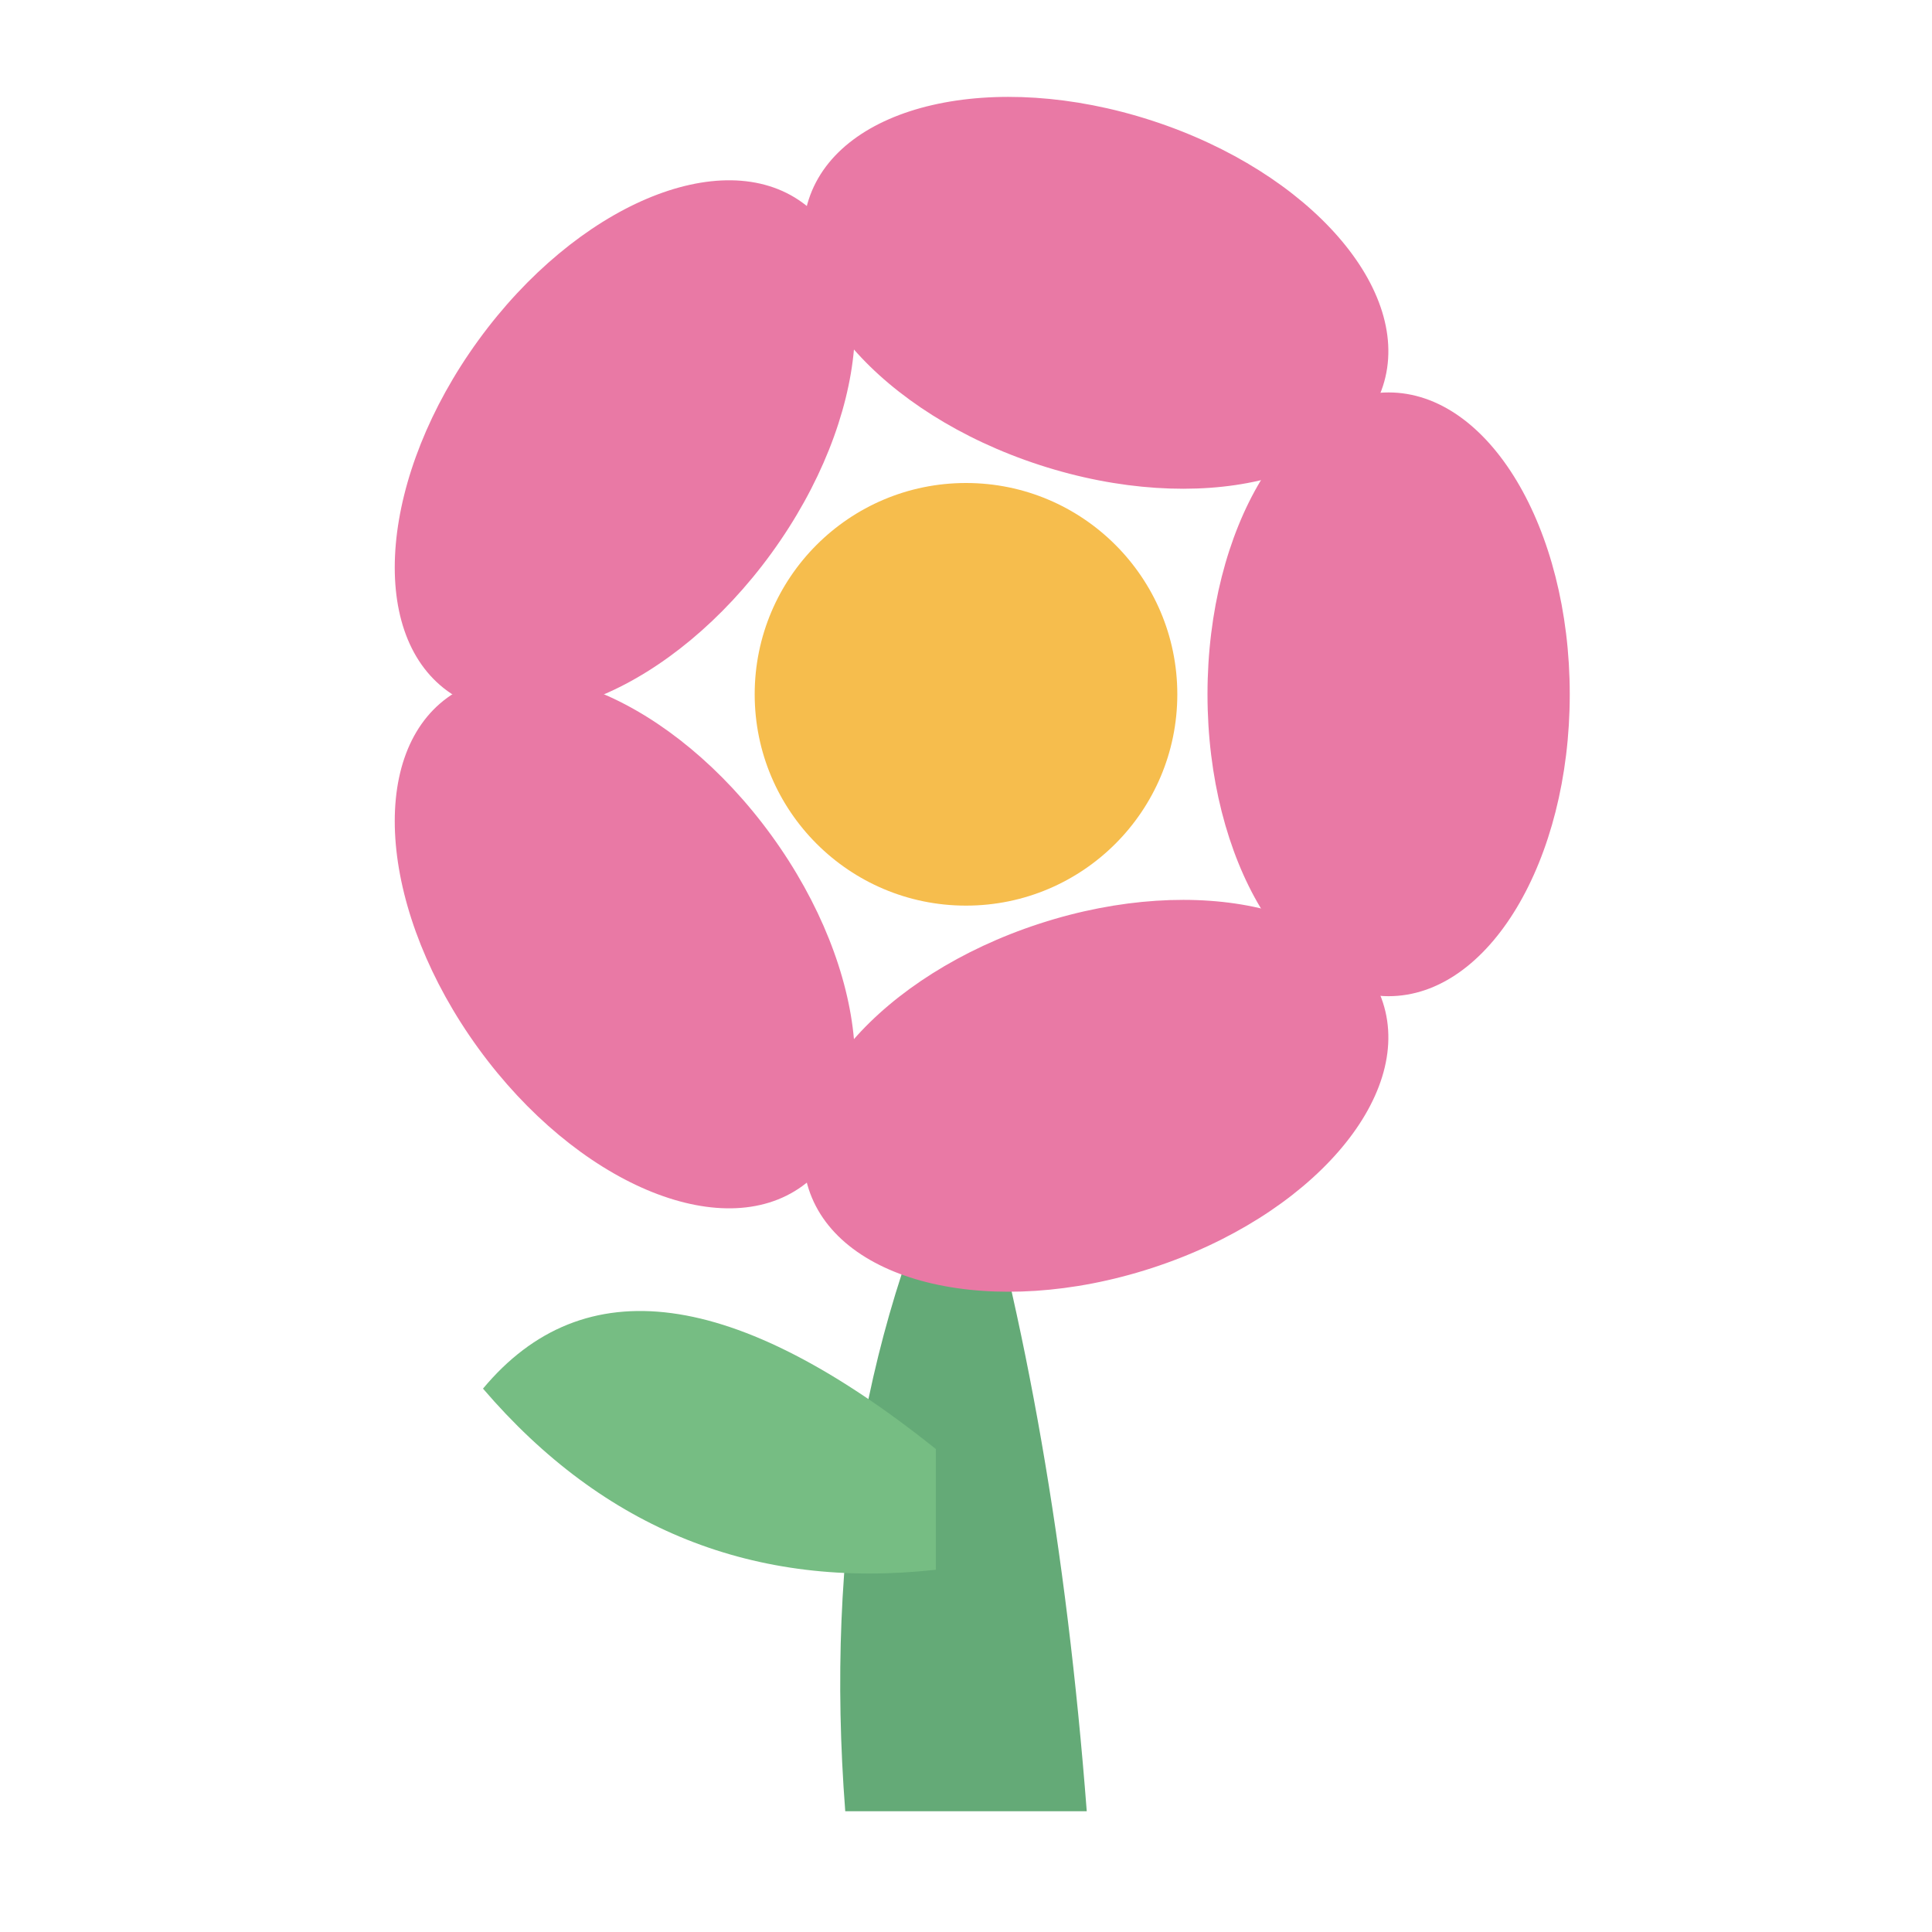
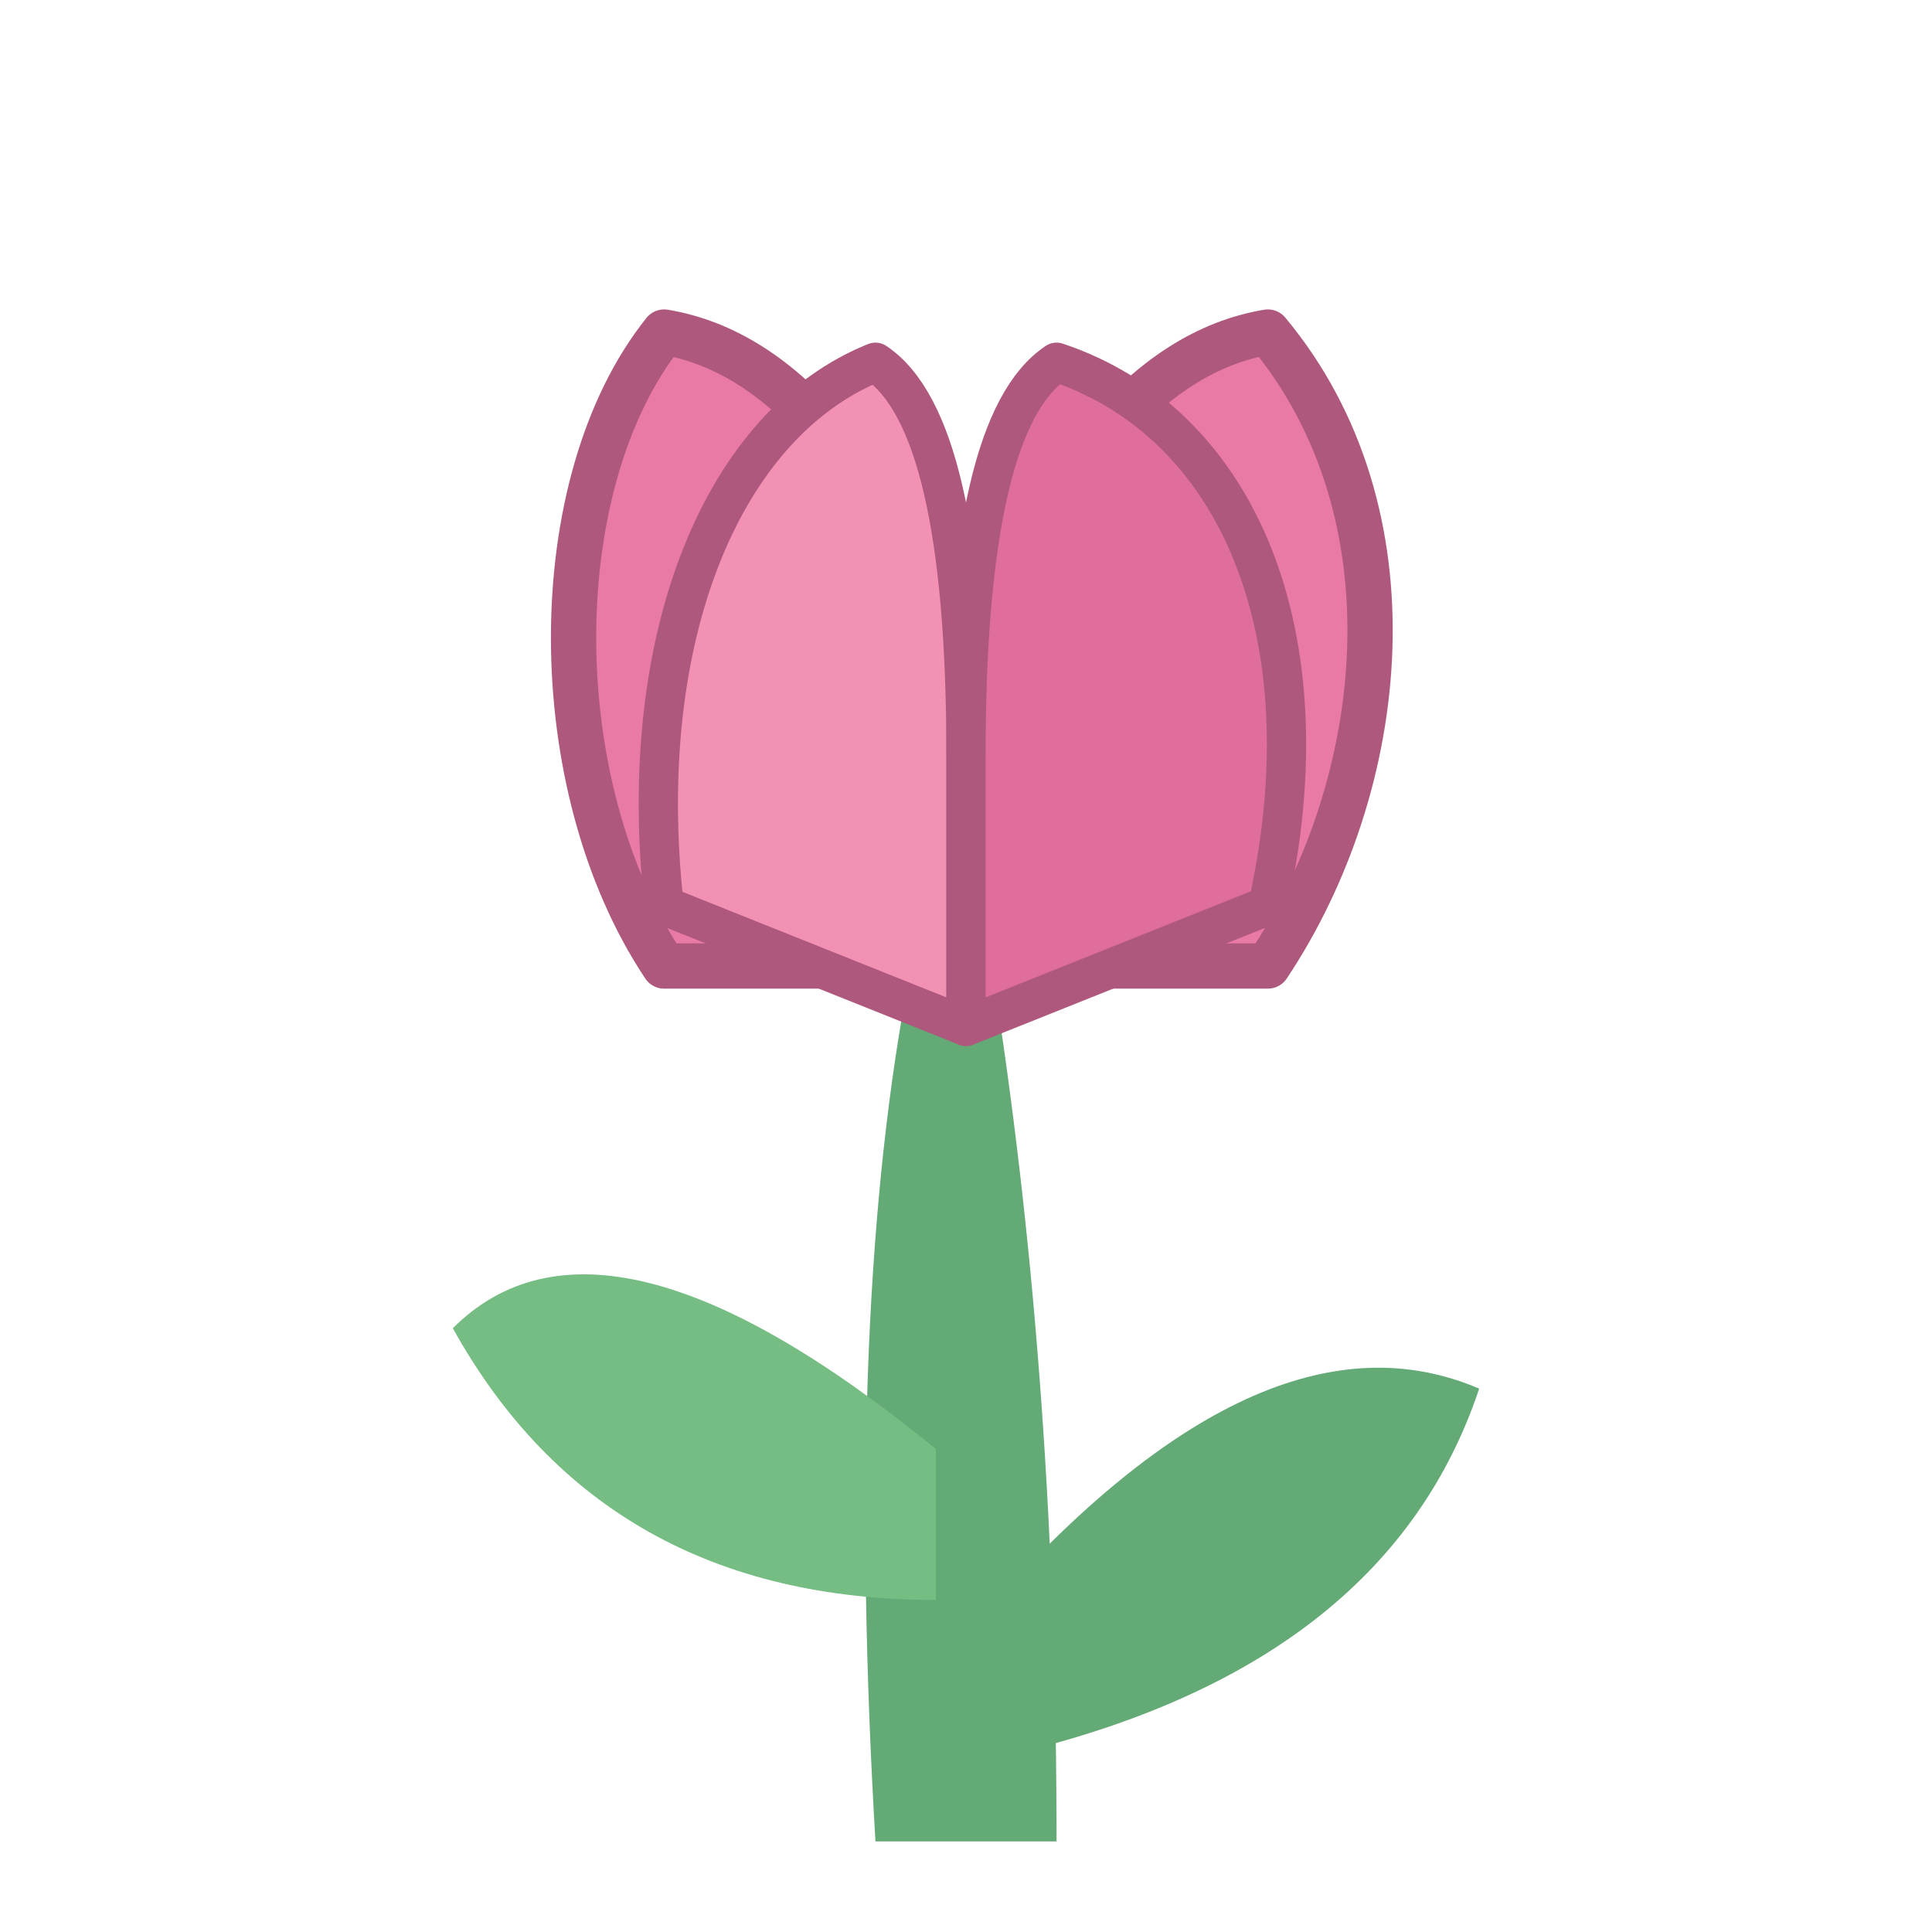
<svg xmlns="http://www.w3.org/2000/svg" height="64" viewBox="0 0 64 64" width="64">
-   <path d="M32 37 Q27 47 28 60 L36 60 Q35 47 32 37" fill="#64aa77" />
-   <path d="M31 48 Q21 40 16 46 Q22 53 31 52" fill="#76bd83" />
-   <ellipse cx="46.0" cy="23.0" fill="#e979a5" rx="6" ry="10" transform="rotate(0.0 46.0 23.0)" />
-   <ellipse cx="36.3" cy="36.3" fill="#e979a5" rx="6" ry="10" transform="rotate(72.0 36.3 36.3)" />
-   <ellipse cx="20.7" cy="31.2" fill="#e979a5" rx="6" ry="10" transform="rotate(144.0 20.7 31.2)" />
-   <ellipse cx="20.7" cy="14.8" fill="#e979a5" rx="6" ry="10" transform="rotate(216.0 20.7 14.8)" />
-   <ellipse cx="36.3" cy="9.7" fill="#e979a5" rx="6" ry="10" transform="rotate(288.0 36.3 9.7)" />
-   <circle cx="32" cy="23" fill="#f6bd4d" r="7" />
+   <path d="M30 33 Q28 44 29 61 L35 61 Q35 46 33 33" fill="#64aa77" />
+   <path d="M31 48 Q20 39 15 44 Q20 53 31 53 Z" fill="#76bd83" />
+   <path d="M33 53 Q42 43 49 46 Q46 55 34 58 Z" fill="#64aa77" />
+   <path d="M22 32 C18 26 18 16 22 11 Q28 12 32 23 Q36 12 42 11 C47 17 46 26 42 32 Z" fill="#e979a5" stroke="#ad587c" stroke-linejoin="round" stroke-width="1.5" />
+   <path d="M22 30 C21 21 24 14 29 12 Q32 14 32 25 L32 34 Z" fill="#f391b5" stroke="#ad587c" stroke-linejoin="round" stroke-width="1.3" />
+   <path d="M32 25 Q32 14 35 12 C41 14 44 21 42 30 L32 34 Z" fill="#df6e9d" stroke="#ad587c" stroke-linejoin="round" stroke-width="1.3" />
</svg>
